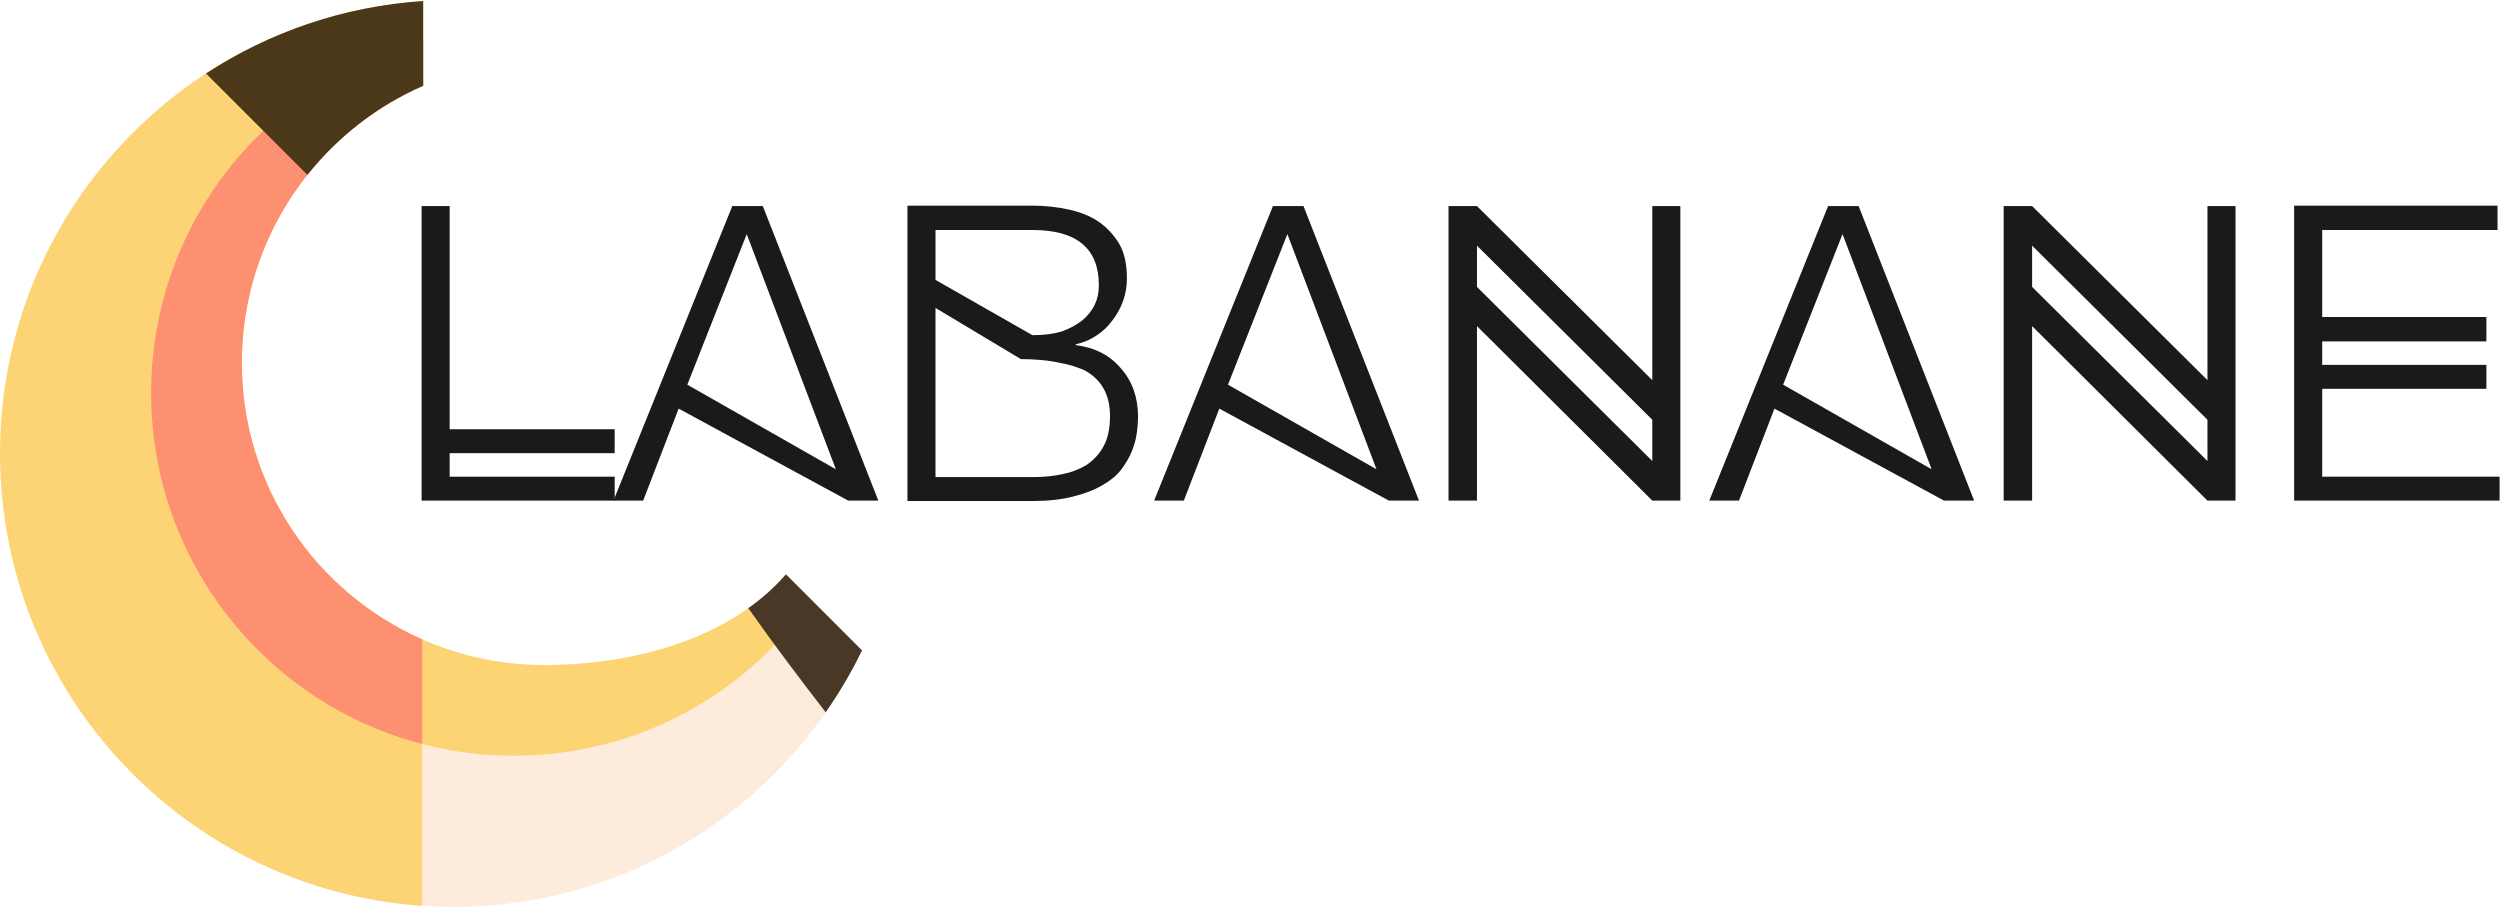
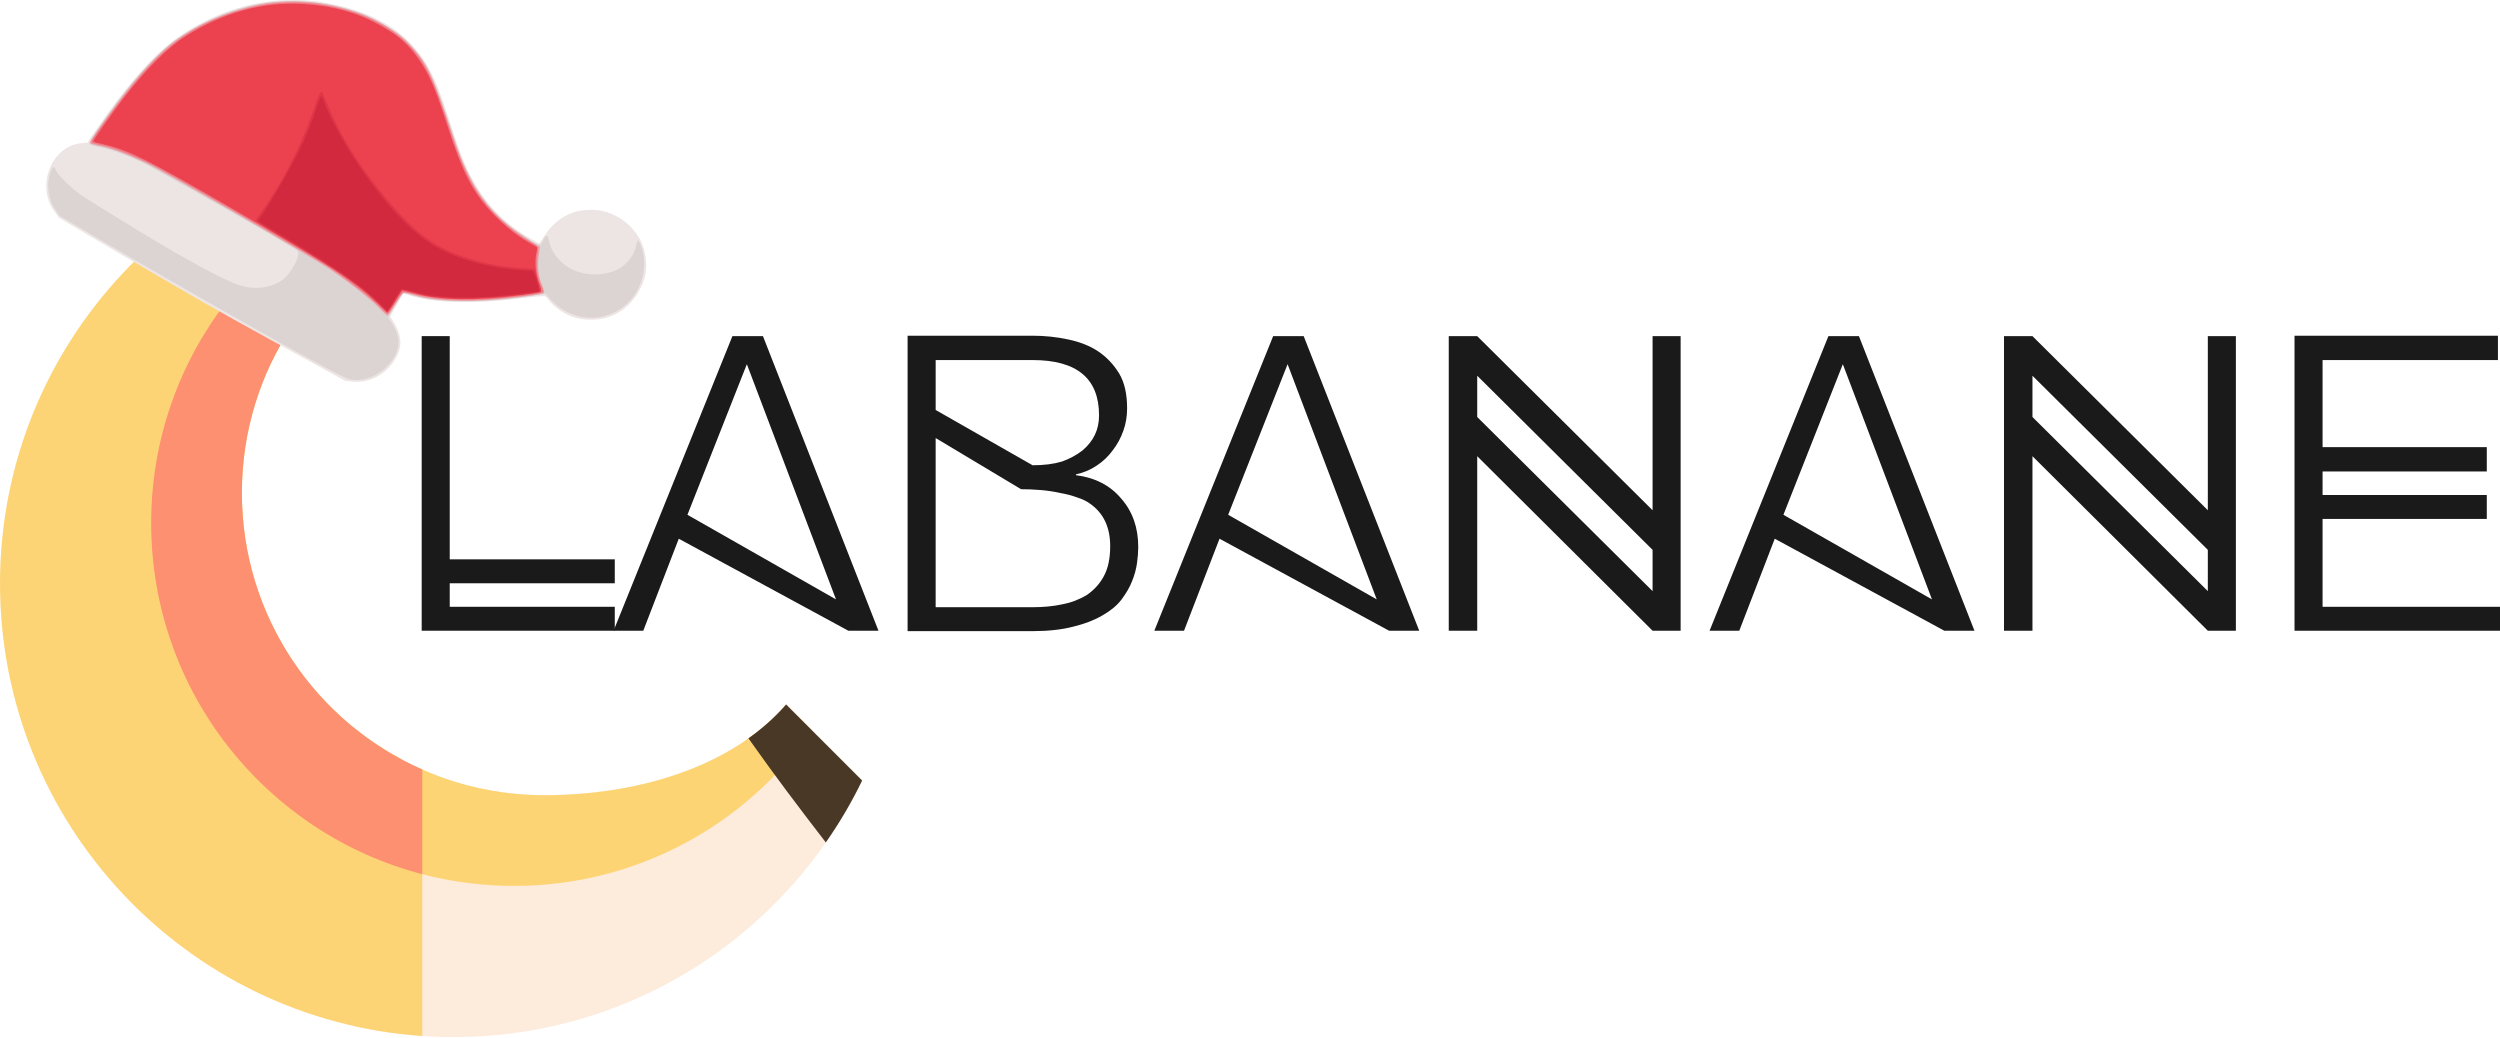
- <svg xmlns="http://www.w3.org/2000/svg" height="300" width="827" viewBox="0 0 827 300">
+ <svg xmlns="http://www.w3.org/2000/svg" height="343.007" width="826.863">
  <g fill="#1a1a1a">
-     <path d="M148.748 149.91v7.777h54.587v7.915H139.47V68.164h9.278v73.828h54.587v7.916h-54.587z" />
-     <path d="M252.342 68.165l38.21 97.437h-9.96L224.5 135.17l-11.736 30.432h-9.825l39.303-97.437h10.1zm24.155 87.066L247.02 77.445l-19.652 49.81 49.13 27.977zM341.534 68.028q6.005 0 11.736 1.228 5.868 1.23 9.962 3.958 4.23 2.866 6.96 7.37 2.593 4.366 2.593 11.462 0 3.958-1.228 7.37-1.228 3.548-3.548 6.55-2.185 3.002-5.324 5.05-3.002 2.046-6.823 2.865v.274q9.553 1.228 15.01 7.78 5.597 6.413 5.597 15.965 0 2.456-.41 5.322-.41 3.002-1.637 6.004-1.092 2.866-3.55 6.14-2.182 2.867-6.276 5.187-3.958 2.32-9.553 3.685-5.73 1.5-13.51 1.5h-41.35V68.03h41.35zm0 42.85q5.595 0 9.69-1.227 3.82-1.364 6.823-3.684 2.73-2.32 4.094-5.186 1.365-2.865 1.365-6.414 0-18.286-21.97-18.286h-32.07v16.512l32.07 18.287zm0 46.946q5.46 0 9.826-.956 4.367-.818 8.188-3.138 3.684-2.593 5.595-6.278 2.047-3.82 2.047-9.825 0-9.417-6.687-14.057-1.638-1.228-4.23-2.047-2.593-.955-5.732-1.5-3-.683-6.413-.956-3.275-.273-6.414-.273l-28.25-16.922v55.952h32.07zM431.19 68.165l38.21 97.437h-9.963L403.35 135.17l-11.737 30.432h-9.825l39.302-97.437h10.1zm24.153 87.066l-29.477-77.786-19.65 49.81 49.127 27.977zM555.862 68.165v97.437h-9.28l-57.998-57.725v57.725h-9.416V68.165h9.416l57.998 57.59v-57.59h9.28zm-9.28 70.69l-57.998-57.59v13.647l57.998 57.59v-13.647zM614.833 68.165l38.21 97.437h-9.96l-56.09-30.432-11.735 30.432h-9.826l39.303-97.437h10.098zm24.155 87.066L609.51 77.445l-19.65 49.81 49.128 27.977zM739.507 68.165v97.437h-9.28l-58-57.725v57.725h-9.415V68.165h9.416l58 57.59v-57.59h9.28zm-9.28 70.69l-58-57.59v13.647l58 57.59v-13.647zM826.863 157.687v7.915h-67.96V68.028h67.277v8.052h-57.998v28.794h54.314v8.052h-54.314v7.78h54.314v7.914h-54.314v29.067h58.68z" />
+     <path d="M148.748 192.917v7.777h54.587v7.915H139.47v-97.438h9.278v73.828h54.587v7.916h-54.587z" />
+     <path d="M252.342 111.172l38.21 97.437h-9.96l-56.092-30.432-11.736 30.432h-9.825l39.303-97.437h10.1zm24.155 87.066l-29.477-77.786-19.652 49.81 49.13 27.977zm65.037-87.203q6.005 0 11.736 1.228 5.868 1.23 9.962 3.958 4.23 2.866 6.96 7.37 2.593 4.366 2.593 11.462 0 3.958-1.228 7.37-1.228 3.548-3.548 6.55-2.185 3.002-5.324 5.05-3.002 2.046-6.823 2.865v.274q9.553 1.228 15.01 7.78 5.597 6.413 5.597 15.965 0 2.456-.41 5.322-.41 3.002-1.637 6.004-1.092 2.866-3.55 6.14-2.182 2.867-6.276 5.187-3.958 2.32-9.553 3.685-5.73 1.5-13.51 1.5h-41.35v-97.708h41.35zm0 42.85q5.595 0 9.69-1.227 3.82-1.364 6.823-3.684 2.73-2.32 4.094-5.186 1.365-2.865 1.365-6.414 0-18.286-21.97-18.286h-32.07v16.512l32.07 18.287zm0 46.946q5.46 0 9.826-.956 4.367-.818 8.188-3.138 3.684-2.593 5.595-6.278 2.047-3.82 2.047-9.825 0-9.417-6.687-14.057-1.638-1.228-4.23-2.047-2.593-.955-5.732-1.5-3-.683-6.413-.956-3.275-.273-6.414-.273l-28.25-16.922v55.952h32.07zm89.656-89.659l38.21 97.437h-9.963l-56.087-30.432-11.737 30.432h-9.825l39.302-97.437h10.1zm24.153 87.066l-29.477-77.786-19.65 49.81 49.127 27.977zm100.519-87.066v97.437h-9.28l-57.998-57.725v57.725h-9.416v-97.437h9.416l57.998 57.59v-57.59h9.28zm-9.28 70.69l-57.998-57.59v13.647l57.998 57.59v-13.647zm68.251-70.69l38.21 97.437h-9.96l-56.09-30.432-11.735 30.432h-9.826l39.303-97.437h10.098zm24.155 87.066l-29.478-77.786-19.65 49.81 49.128 27.977zm100.519-87.066v97.437h-9.28l-58-57.725v57.725h-9.415v-97.437h9.416l58 57.59v-57.59h9.28zm-9.28 70.69l-58-57.59v13.647l58 57.59v-13.647zm96.636 18.832v7.915h-67.96v-97.574h67.277v8.052h-57.998v28.794h54.314v8.052h-54.314v7.78h54.314v7.914h-54.314v29.067h58.68z" />
  </g>
+   <path d="M260 233.007c-18.334 21.116-49.84 30-80 30-23.88 0-45.804-8.376-63-22.344v98.694c10.62 2.384 21.66 3.65 33 3.65 59.496 0 110.9-34.64 135.148-84.85l-25.148-25.15z" fill="#fdebdb" />
+   <path d="M268.518 241.525l-8.518-8.518c-18.334 21.116-49.84 30-80 30-23.88 0-45.804-8.376-63-22.344v40.026c15.984 7.882 33.973 12.318 53 12.318 40.8 0 76.837-20.366 98.518-51.482z" fill="#fdd473" />
+   <path d="M273.135 278.633c4.518-6.474 8.553-13.31 12.014-20.477l-25.149-25.149c-3.66 4.216-7.858 7.93-12.455 11.194 9.03 12.786 16.483 22.6 25.59 34.432z" fill="#4a3827" />
+   <path d="M80 163.007c0-40.996 24.682-76.208 59.986-91.644v-28.012C61.813 48.505 0 113.531 0 193.007c0 79.37 61.646 144.33 139.668 149.64v-88.114c-35.14-15.506-59.668-50.65-59.668-91.526z" fill="#fdd475" />
+   <path d="M80 163.007c0-40.996 24.682-76.208 59.986-91.644v-14.572c-51.75 13.326-89.986 60.306-89.986 116.216 0 55.795 38.08 102.692 89.668 116.13v-34.605c-35.14-15.505-59.668-50.648-59.668-91.525z" fill="#fd9071" />
+   <path d="M139.987 71.364v-28.013c-26.397 1.74-50.924 10.316-71.84 23.962l33.543 33.544c10.106-12.705 23.228-22.905 38.297-29.493z" fill="#4a3818" />
  <g>
-     <path d="M260 190c-18.334 21.116-49.84 30-80 30-23.88 0-45.804-8.376-63-22.344v98.694c10.62 2.384 21.66 3.65 33 3.65 59.496 0 110.9-34.64 135.148-84.85L260 190z" fill="#fdebdb" />
-     <path d="M268.518 198.518L260 190c-18.334 21.116-49.84 30-80 30-23.88 0-45.804-8.376-63-22.344v40.026C132.984 245.564 150.973 250 170 250c40.8 0 76.837-20.366 98.518-51.482z" fill="#fdd473" />
-     <path d="M273.135 235.626c4.518-6.474 8.553-13.31 12.014-20.477L260 190c-3.66 4.216-7.858 7.93-12.455 11.194 9.03 12.786 16.483 22.6 25.59 34.432z" fill="#4a3827" />
-     <path d="M80 120c0-40.996 24.682-76.208 59.986-91.644V.344C61.813 5.498 0 70.524 0 150c0 79.37 61.646 144.33 139.668 149.64v-88.114C104.528 196.02 80 160.876 80 120z" fill="#fdd475" />
-     <path d="M80 120c0-40.996 24.682-76.208 59.986-91.644V13.784C88.236 27.11 50 74.09 50 130c0 55.795 38.08 102.692 89.668 116.13v-34.605C104.528 196.02 80 160.877 80 120z" fill="#fd9071" />
-     <path d="M139.987 28.357V.344c-26.397 1.74-50.924 10.316-71.84 23.962L101.69 57.85c10.106-12.705 23.228-22.905 38.297-29.493z" fill="#4a3818" />
+     <path d="M37.679 82.732L19.537 72.034l-1.54-2.109c-6.149-8.421-1.074-21.511 8.739-22.54l2.17-.228 1.995-2.944C41.444 28.65 50.991 17.768 58.886 12.312 76.799-.067 97.449-3.227 117.401 3.358c8.435 2.784 14.286 6.416 19.289 11.973 4.776 5.305 7.404 10.581 11.439 22.966 3.287 10.089 4.251 12.775 5.996 16.706 4.551 10.255 11.288 18.001 20.169 23.19l4.038 2.359 1.927-2.848c3.977-5.877 9.641-8.716 16.483-8.263 7.734.512 14.764 6.417 16.432 13.801 1.038 4.593.66 8.049-1.313 12.02-3.522 7.086-9.777 10.828-17.484 10.461-5.488-.262-10.227-2.864-13.778-7.566-.258-.341-2.511-.242-6.432.285-16.104 2.164-30.543 1.908-38.504-.681l-2.252-.733-2.169 3.804-2.169 3.804 1.238 2.105c2.79 4.744 2.809 8.328.066 12.552-3.088 4.754-8.341 7.428-13.594 6.919l-2.614-.253-20.966-11.52c-23.034-12.656-28.747-15.919-55.523-31.708z" fill="#ede4e4" />
+     <path d="M32.692 79.022L19.66 71.336l-1.442-2.125c-2.375-3.501-2.964-8.69-1.421-12.53.719-1.79 1.046-1.865 1.68-.387.701 1.633 4.714 5.622 8.054 8.004 1.788 1.275 10.472 6.695 19.299 12.043 16.483 9.989 28.368 16.397 33.418 18.019 4.874 1.566 10.169.95 13.939-1.622 2.972-2.027 6.217-7.972 5.323-9.751-.378-.752-47.33-27.407-52.132-29.596-5.406-2.464-9.993-4.068-13.687-4.786-1.605-.312-3.003-.724-3.107-.915-.278-.51 1.161-2.871 5.075-8.333C47.52 21.416 55.365 13.761 67.014 7.786c16.146-8.282 32.494-9.671 50.068-4.255 3.364 1.037 5.152 1.855 9.567 4.375 6.547 3.738 9.134 6.089 12.997 11.817 3.038 4.504 5.155 9.333 8.184 18.667 1.255 3.867 2.795 8.495 3.422 10.285 4.875 13.905 11.57 22.672 22.95 30.052 4.269 2.769 4.558 2.804 5.541.675.9-1.95 1.424-1.858 1.842.32.81 4.218 4.566 8.383 8.99 9.967 5.173 1.852 11.268 1.282 15.097-1.412 2.332-1.641 4.281-4.481 4.688-6.832.177-1.024.435-1.893.572-1.93.445-.122 1.501 2.599 1.884 4.852.822 4.839-.572 10.27-3.602 14.033-6.886 8.552-19.069 8.972-26.786.924l-2.075-2.164-3.767.6c-16.374 2.609-31.919 2.55-40.486-.155-1.299-.41-2.572-.644-2.831-.52-.258.124-1.466 1.967-2.683 4.095l-2.214 3.869 1.112 1.624c1.37 2.001 2.41 4.928 2.342 6.589-.285 6.957-8.505 13.466-15.522 12.292-1.694-.283-4.047-1.454-15.807-7.864-15.395-8.391-47.908-26.932-67.807-38.669z" fill="#dcd3d3" />
+     <path d="M125.365 101.834c-2.679-2.812-9.07-7.858-15.715-12.407-6.637-4.544-54.719-32.352-61.381-35.5-6.426-3.036-11.482-4.895-15.338-5.638-1.617-.312-3.031-.735-3.143-.94-.21-.386.511-1.488 6.286-9.609 7.012-9.86 14.764-18.668 20.315-23.081 7.425-5.903 17.663-10.618 28-12.895 18.362-4.045 40.653 1.685 51.308 13.189 5.776 6.236 7.09 9.054 14.535 31.164 5.513 16.373 11.799 24.994 23.765 32.593l4.57 2.902-.378 2.812c-.511 3.8-.199 6.814 1.001 9.643.551 1.298.907 2.526.792 2.727-.231.404-1.192.575-8.525 1.513-14.199 1.816-26.761 1.58-34.393-.646-1.747-.509-3.374-.872-3.615-.806-.242.066-1.465 1.814-2.719 3.884-1.303 2.151-2.447 3.709-2.671 3.636-.215-.071-1.427-1.215-2.693-2.544z" fill="#ed9ea5" />
+     <path d="M125.576 101.465c-2.731-2.831-9.2-7.924-15.729-12.383-6.817-4.656-54.344-32.146-61.151-35.371-6.688-3.168-11.688-5.025-15.522-5.764-2.261-.436-2.9-.687-2.834-1.115.219-1.428 10.577-15.385 16.496-22.227C56.909 12.963 67.589 6.329 82.161 2.664 93.634-.222 105.237.266 117.342 4.143c5.985 1.917 13.149 6.079 17 9.876 6.192 6.107 9.009 11.8 14.785 29.881 2.461 7.706 5.495 14.685 8.289 19.069 4.192 6.578 11.027 13.105 17.725 16.925 3.118 1.778 3.079 1.703 2.517 4.855-.47 2.636.083 6.878 1.233 9.466.497 1.118.813 2.189.701 2.381-.225.388-5.134 1.158-12.048 1.888-11.189 1.182-22.669.838-29.353-.878-2.116-.544-4.157-.997-4.534-1.007-.528-.015-1.187.805-2.861 3.561-1.196 1.969-2.34 3.608-2.541 3.642-.201.034-1.407-1.017-2.678-2.336z" fill="#ed7a84" />
+     <path d="M124.815 100.294c-7.6-7.294-14.787-12.009-45.626-29.927-30.47-17.704-36.793-20.87-45.406-22.728-1.559-.336-2.87-.74-2.913-.898-.097-.356 6.651-9.97 10.19-14.516 7.504-9.641 14.587-16.68 20.469-20.343C74.025 4.101 86.928.551 99.974 1.304c10.193.589 18.237 2.825 26.073 7.25 6.094 3.441 9.197 6.253 12.858 11.654 3.049 4.498 5.138 9.279 8.258 18.906 4.562 14.073 6.81 19.392 10.633 25.149 3.963 5.97 10.843 12.387 17.117 15.965l2.799 1.596-.429 2.523c-.487 2.862-.053 6.516 1.163 9.782.685 1.84.703 2.272.107 2.497-.397.15-3.314.604-6.482 1.01-15.053 1.929-26.49 1.738-34.929-.581-2.082-.572-3.927-1.002-4.099-.955-.172.047-1.352 1.723-2.621 3.724l-2.307 3.639-3.301-3.169z" fill="#ec414f" />
+     <path d="M125.944 101.051c-4.515-4.951-13.676-11.435-28.903-20.458-6.109-3.62-11.435-6.87-11.835-7.222-.635-.558-.618-.769.13-1.65.472-.556 2.487-3.524 4.478-6.597 5.692-8.781 10.671-19.23 14.394-30.208 1.46-4.304 2.015-5.18 2.533-3.996.144.328 1.164 2.708 2.267 5.289 4.626 10.821 11.888 21.87 21.455 32.64 8.784 9.889 15.288 14.086 26.864 17.333 4.865 1.365 9.518 2.146 14.871 2.497 2.295.15 4.262.325 4.372.388.296.169 2.363 7.391 2.129 7.438-6.752 1.362-21.285 2.435-28.452 2.099-6.725-.315-9.131-.655-13.619-1.924l-3.599-1.018-2.33 3.856c-1.674 2.769-2.445 3.777-2.737 3.578-.224-.153-1.132-1.073-2.018-2.045z" fill="#de3547" />
+     <path d="M125.114 99.833c-5.495-5.389-13.777-11.178-29.013-20.282l-10.843-6.479 1.899-2.675c1.045-1.471 4.183-6.701 6.975-11.622 5.283-9.313 7.855-14.926 10.52-22.966.703-2.121 1.405-3.89 1.559-3.933.154-.042.561.735.903 1.728 1.485 4.309 6.39 13.417 10.715 19.901 8.252 12.369 16.545 21.615 23.848 26.586 7.484 5.094 19.45 8.637 31.387 9.292l3.377.185 1.074 3.373c.6 1.885.859 3.391.585 3.413-.269.022-2.741.343-5.494.713-14.874 2.001-27.021 1.821-35.508-.527-2.15-.595-4.144-.957-4.43-.806-.286.151-1.399 1.811-2.474 3.689-1.074 1.878-2.059 3.324-2.188 3.214-.129-.11-1.431-1.372-2.892-2.805z" fill="#d2293e" />
  </g>
</svg>
